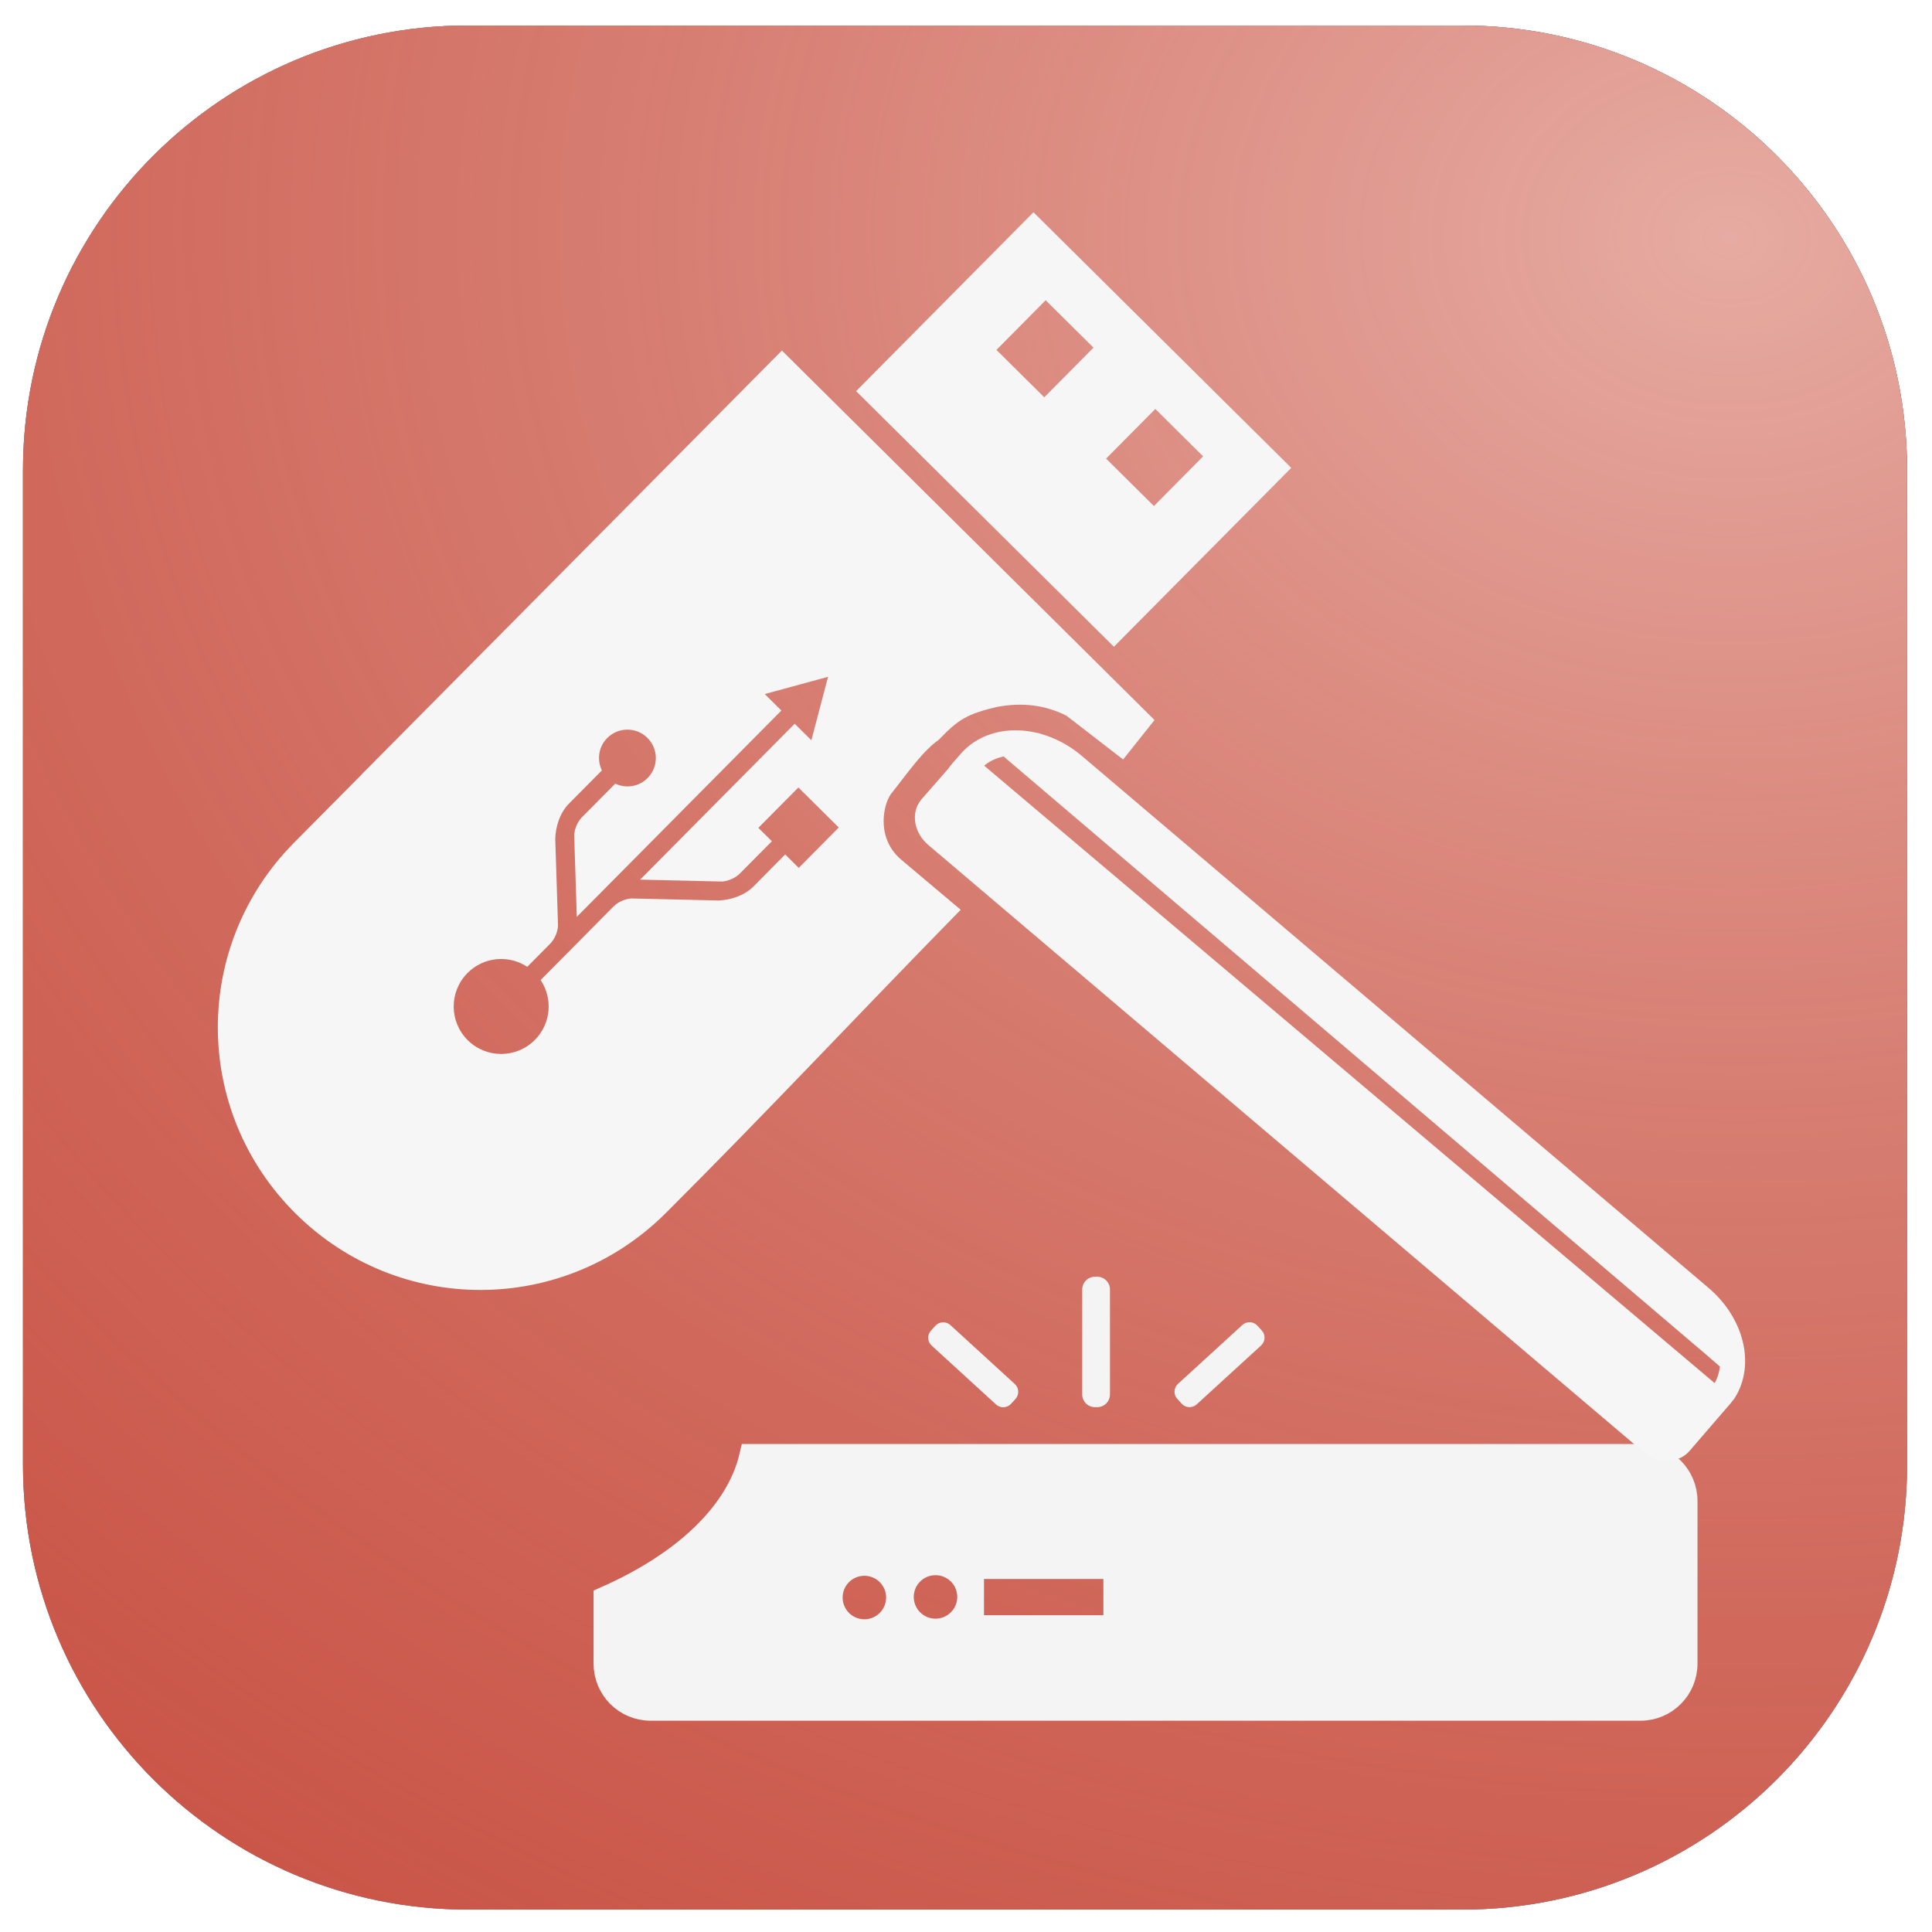
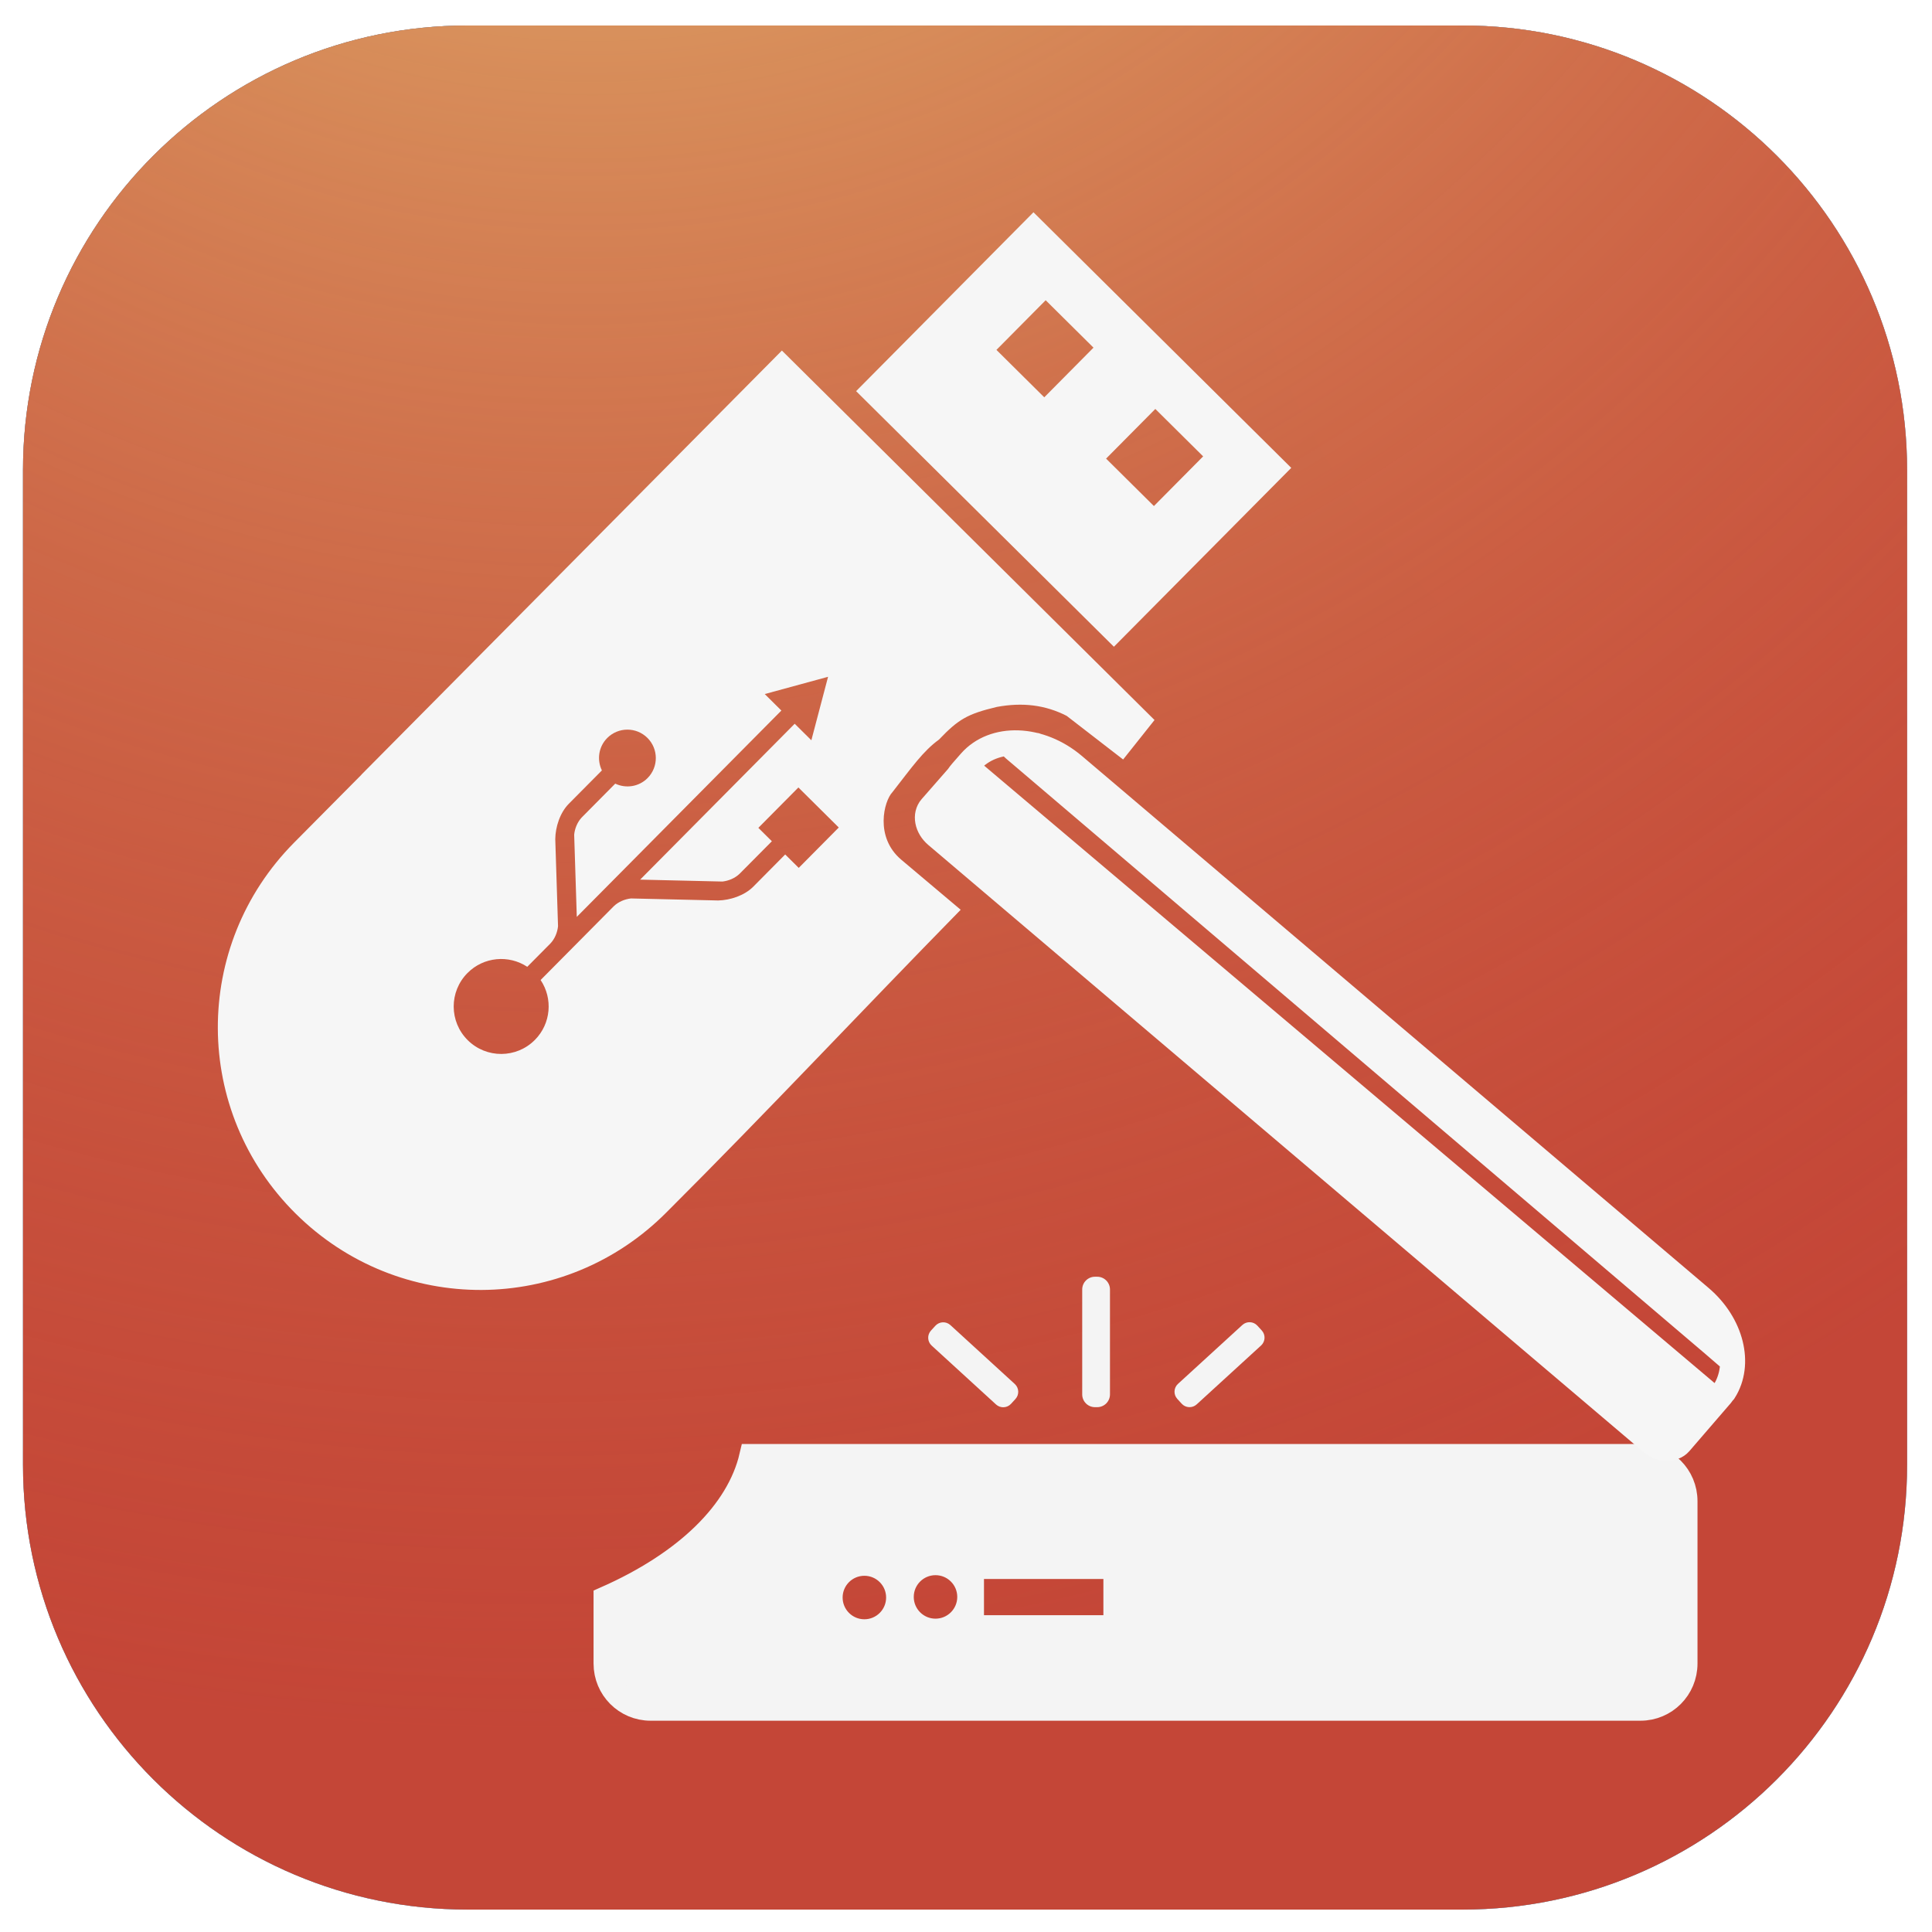
<svg xmlns="http://www.w3.org/2000/svg" xmlns:ns1="http://www.openswatchbook.org/uri/2009/osb" xmlns:xlink="http://www.w3.org/1999/xlink" width="254mm" height="254mm" viewBox="0 0 254 254" version="1.1" id="svg8">
  <defs id="defs2">
    <linearGradient id="linearGradient833-1">
      <stop style="stop-color:#a2d4e6;stop-opacity:1" offset="0" id="stop829" />
      <stop style="stop-color:#379fc5;stop-opacity:0.169" offset="1" id="stop831" />
    </linearGradient>
    <linearGradient id="linearGradient822" ns1:paint="solid">
      <stop style="stop-color:#f6f6f6;stop-opacity:1;" offset="0" id="stop820" />
    </linearGradient>
    <radialGradient xlink:href="#linearGradient833-1" id="radialGradient835" gradientUnits="userSpaceOnUse" gradientTransform="matrix(2.390931,-2.350865,2.420468,2.464068,-446.6119,299.1905)" cx="198.669" cy="92.159" fx="198.669" fy="92.159" r="123.85" />
    <linearGradient gradientTransform="matrix(0.6442439,0.5481181,-0.5462151,0.6537565,86.95993,6.232237)" xlink:href="#linearGradient822" id="linearGradient824" x1="138.552" y1="92.525" x2="295.248" y2="92.525" gradientUnits="userSpaceOnUse" />
-     <radialGradient xlink:href="#linearGradient833-1-1" id="radialGradient832" cx="192.313" cy="87.23" fx="192.313" fy="87.23" r="123.85" gradientTransform="matrix(4.060431,0.08186741,-0.06811813,3.288752,-547.5658,-228.4024)" gradientUnits="userSpaceOnUse" />
-     <linearGradient id="linearGradient833-1-1">
-       <stop style="stop-color:#e6aba2;stop-opacity:1" offset="0" id="stop829-7" />
-       <stop style="stop-color:#c54637;stop-opacity:0.17" offset="1" id="stop831-9" />
+     <radialGradient xlink:href="#linearGradient833-1-3" id="radialGradient832" cx="149.581" cy="84.51" fx="149.581" fy="84.51" r="123.85" gradientTransform="matrix(1.122363,-2.478482,2.355351,1.067426,-284.6207,216.4305)" gradientUnits="userSpaceOnUse" />
+     <linearGradient id="linearGradient833-1-3">
+       <stop style="stop-color:#f1ed89;stop-opacity:0.91" offset="0" id="stop829-8" />
+       <stop style="stop-color:#c54637;stop-opacity:0.17" offset="1" id="stop831-0" />
    </linearGradient>
  </defs>
  <g id="layer1" transform="translate(0,-43)">
    <rect style="fill:#379dc5;fill-opacity:0.906;stroke-width:0.377" id="rect12" width="247.7" height="247.7" x="3.024" y="46.352" rx="58.459" />
    <rect style="fill:url(#radialGradient835);fill-opacity:1;stroke-width:0.377" id="rect12-1" width="247.7" height="247.7" x="3.024" y="46.352" rx="58.459" />
    <rect style="fill:#c54637;fill-opacity:0.995;stroke-width:0.377" id="rect12-9" width="247.7" height="247.7" x="3.024" y="46.352" rx="58.459" />
-     <rect style="fill:url(#radialGradient832);fill-opacity:1;stroke-width:0.377" id="rect12-1-9" width="247.7" height="247.7" x="3.024" y="46.352" rx="58.459" />
+     <rect style="fill:url(#radialGradient832);fill-opacity:1;stroke-width:0.377" id="rect12-1-5" width="247.7" height="247.7" x="3.024" y="46.352" rx="58.459" />
    <rect style="fill:#f4f4f4;fill-opacity:1;stroke:none;stroke-width:7.992;stroke-miterlimit:4;stroke-dasharray:none;stroke-opacity:1" id="rect932" width="3.65" height="17.148" x="142.278" y="210.852" ry="1.678" />
    <rect style="fill:#f4f4f4;fill-opacity:1;stroke:none;stroke-width:7.29;stroke-miterlimit:4;stroke-dasharray:none;stroke-opacity:1" id="rect932-8" width="3.65" height="14.267" x="270.501" y="24.693" ry="1.396" transform="rotate(47.54746)" />
    <rect style="fill:#f4f4f4;fill-opacity:1;stroke:none;stroke-width:7.29;stroke-miterlimit:4;stroke-dasharray:none;stroke-opacity:1" id="rect932-8-6" width="3.65" height="14.267" x="75.928" y="237.406" ry="1.396" transform="matrix(-0.6749792,0.7378368,0.7378368,0.6749792,0,0)" />
    <path style="fill:#f4f4f4;fill-opacity:1;stroke:#f4f4f4;stroke-width:3.218;stroke-miterlimit:4;stroke-dasharray:none;stroke-opacity:1" d="m 98.804,234.452 a 53.136,28.778 0 0 1 -19.16,18.708 v 8.544 c 0,3.274 2.628,5.909 5.892,5.909 H 215.67 c 3.264,0 5.891,-2.636 5.891,-5.909 v -21.344 c 0,-3.274 -2.627,-5.909 -5.891,-5.909 z m 24.187,14.027 a 4.468,4.468 0 0 1 4.468,4.468 4.468,4.468 0 0 1 -4.468,4.468 4.468,4.468 0 0 1 -4.468,-4.468 4.468,4.468 0 0 1 4.468,-4.468 z m -9.352,0.08 a 4.468,4.468 0 0 1 4.468,4.468 4.468,4.468 0 0 1 -4.468,4.468 4.468,4.468 0 0 1 -4.468,-4.468 4.468,4.468 0 0 1 4.468,-4.468 z m 14.116,0.423 h 18.917 v 7.978 h -18.917 z" id="rect9111-0" />
    <path style="opacity:1;fill:#f6f6f6;fill-opacity:1;stroke:none;stroke-width:9.587;stroke-linecap:round;stroke-miterlimit:4;stroke-dasharray:none;stroke-opacity:1" d="M 388.518,174.189 179.596,384.904 l 0.027,0.027 -33.473,33.758 c -50.853,51.289 -50.502,133.518 0.787,184.371 51.289,50.853 133.52,50.502 184.373,-0.787 50.33,-50.253 96.305,-99.442 146.049,-150.215 l -29.499,-24.855 c -13.357,-11.255 -8.592,-29.21 -4.446,-33.544 9.876,-12.668 15.306,-20.466 23.159,-26.162 9.627,-10.062 14.036,-12.725 28.8,-16.241 12.672,-2.333 24.002,-1.008 34.661,4.457 l 28.041,21.677 15.602,-19.614 z m 22.949,162.104 -8.309,31.539 -8.277,-8.205 -76.799,77.457 40.895,0.947 c 3.046,-0.348 6.208,-1.628 8.527,-3.863 11.857,-11.958 16.037,-16.154 16.037,-16.154 l -6.719,-6.66 19.895,-20.064 20.062,19.893 -19.893,20.064 -6.727,-6.668 -15.83,15.973 c -4.453,4.492 -11.584,6.757 -17.441,6.889 h -0.002 c -0.137,-0.004 -43.373,-1.006 -43.373,-1.006 -3.041,0.344 -6.191,1.62 -8.51,3.844 l -24.992,25.205 c -0.03,0.034 -0.06,0.06 -0.09,0.09 L 268.625,486.967 c 6.144,9.141 5.213,21.636 -2.836,29.754 -9.175,9.254 -24.115,9.318 -33.369,0.143 -9.251,-9.172 -9.314,-24.111 -0.139,-33.365 8.048,-8.117 20.528,-9.157 29.715,-3.098 l 11.502,-11.6 c 2.211,-2.339 3.464,-5.503 3.785,-8.547 0,0 -1.367,-43.231 -1.375,-43.365 -0.006,-0.351 7.4e-4,-0.176 0.004,-0.008 0.08,-5.859 2.282,-13.007 6.734,-17.498 l 16.434,-16.566 c -2.543,-5.239 -1.709,-11.713 2.631,-16.09 5.491,-5.538 14.437,-5.579 19.979,-0.084 5.539,5.492 5.578,14.441 0.088,19.979 -4.34,4.377 -10.808,5.265 -16.072,2.764 -2.001,2.026 -7.445,7.523 -16.617,16.773 -2.214,2.339 -3.462,5.509 -3.785,8.559 l 1.299,40.877 101.658,-102.531 -8.264,-8.193 z" transform="matrix(0.2645833,0,0,0.2645833,0,43)" id="rect1462-4" />
    <path style="opacity:1;fill:#f6f6f6;fill-opacity:1;stroke:none;stroke-width:2.687;stroke-linecap:round;stroke-miterlimit:4;stroke-dasharray:none;stroke-opacity:1" d="m 135.87,70.907 -23.317,23.517 33.891,33.603 23.317,-23.517 z m 1.604,11.564 6.288,6.235 -6.473,6.529 -6.288,-6.235 z m 14.416,14.294 6.288,6.235 -6.473,6.529 -6.288,-6.235 z" id="rect1462-7-7" />
    <rect style="fill:#f4f4f4;fill-opacity:1;stroke:#f6f6f6;stroke-width:3.366;stroke-linecap:round;stroke-miterlimit:4;stroke-dasharray:none;stroke-opacity:1" id="rect1516-1-1" width="127.49" height="2.369" x="190.819" y="27.875" ry="0" rx="0" transform="matrix(0.7637213,0.645546,-0.6436209,0.7653445,0,0)" />
    <path id="rect1516-1-1-2" style="fill:none;fill-opacity:1;stroke:url(#linearGradient824);stroke-width:3.279;stroke-linecap:round;stroke-miterlimit:4;stroke-dasharray:none;stroke-opacity:1" d="m 126.073,148.422 94.503,80.403 -1.482,1.773 -94.503,-80.402 z m 10.128,-7.424 90.418,76.984 c 0.164,0.14 -0.023,0.633 -0.418,1.107 1.682,3.203 2.656,3.724 -1.009,0.603 l -90.418,-76.984 c -2.291,-1.951 -3.148,-2.49 0.418,-1.107 0.568,0.22 0.846,-0.742 1.009,-0.603 z m 4.98,2.643 c -4.462,-3.789 -10.538,-4.001 -13.622,-0.478 l -1.099,1.256 c -0.195,0.223 -0.374,0.456 -0.536,0.697 l -3.517,4.018 c -0.866,0.99 -0.555,2.643 0.699,3.707 l 93.929,79.731 c 1.252,1.065 2.96,1.124 3.827,0.134 l 5.426,-6.291 c 0.073,-0.103 0.264,-0.372 0.4,-0.51 2.251,-3.563 0.99,-8.842 -3.127,-12.336 z" />
  </g>
</svg>
